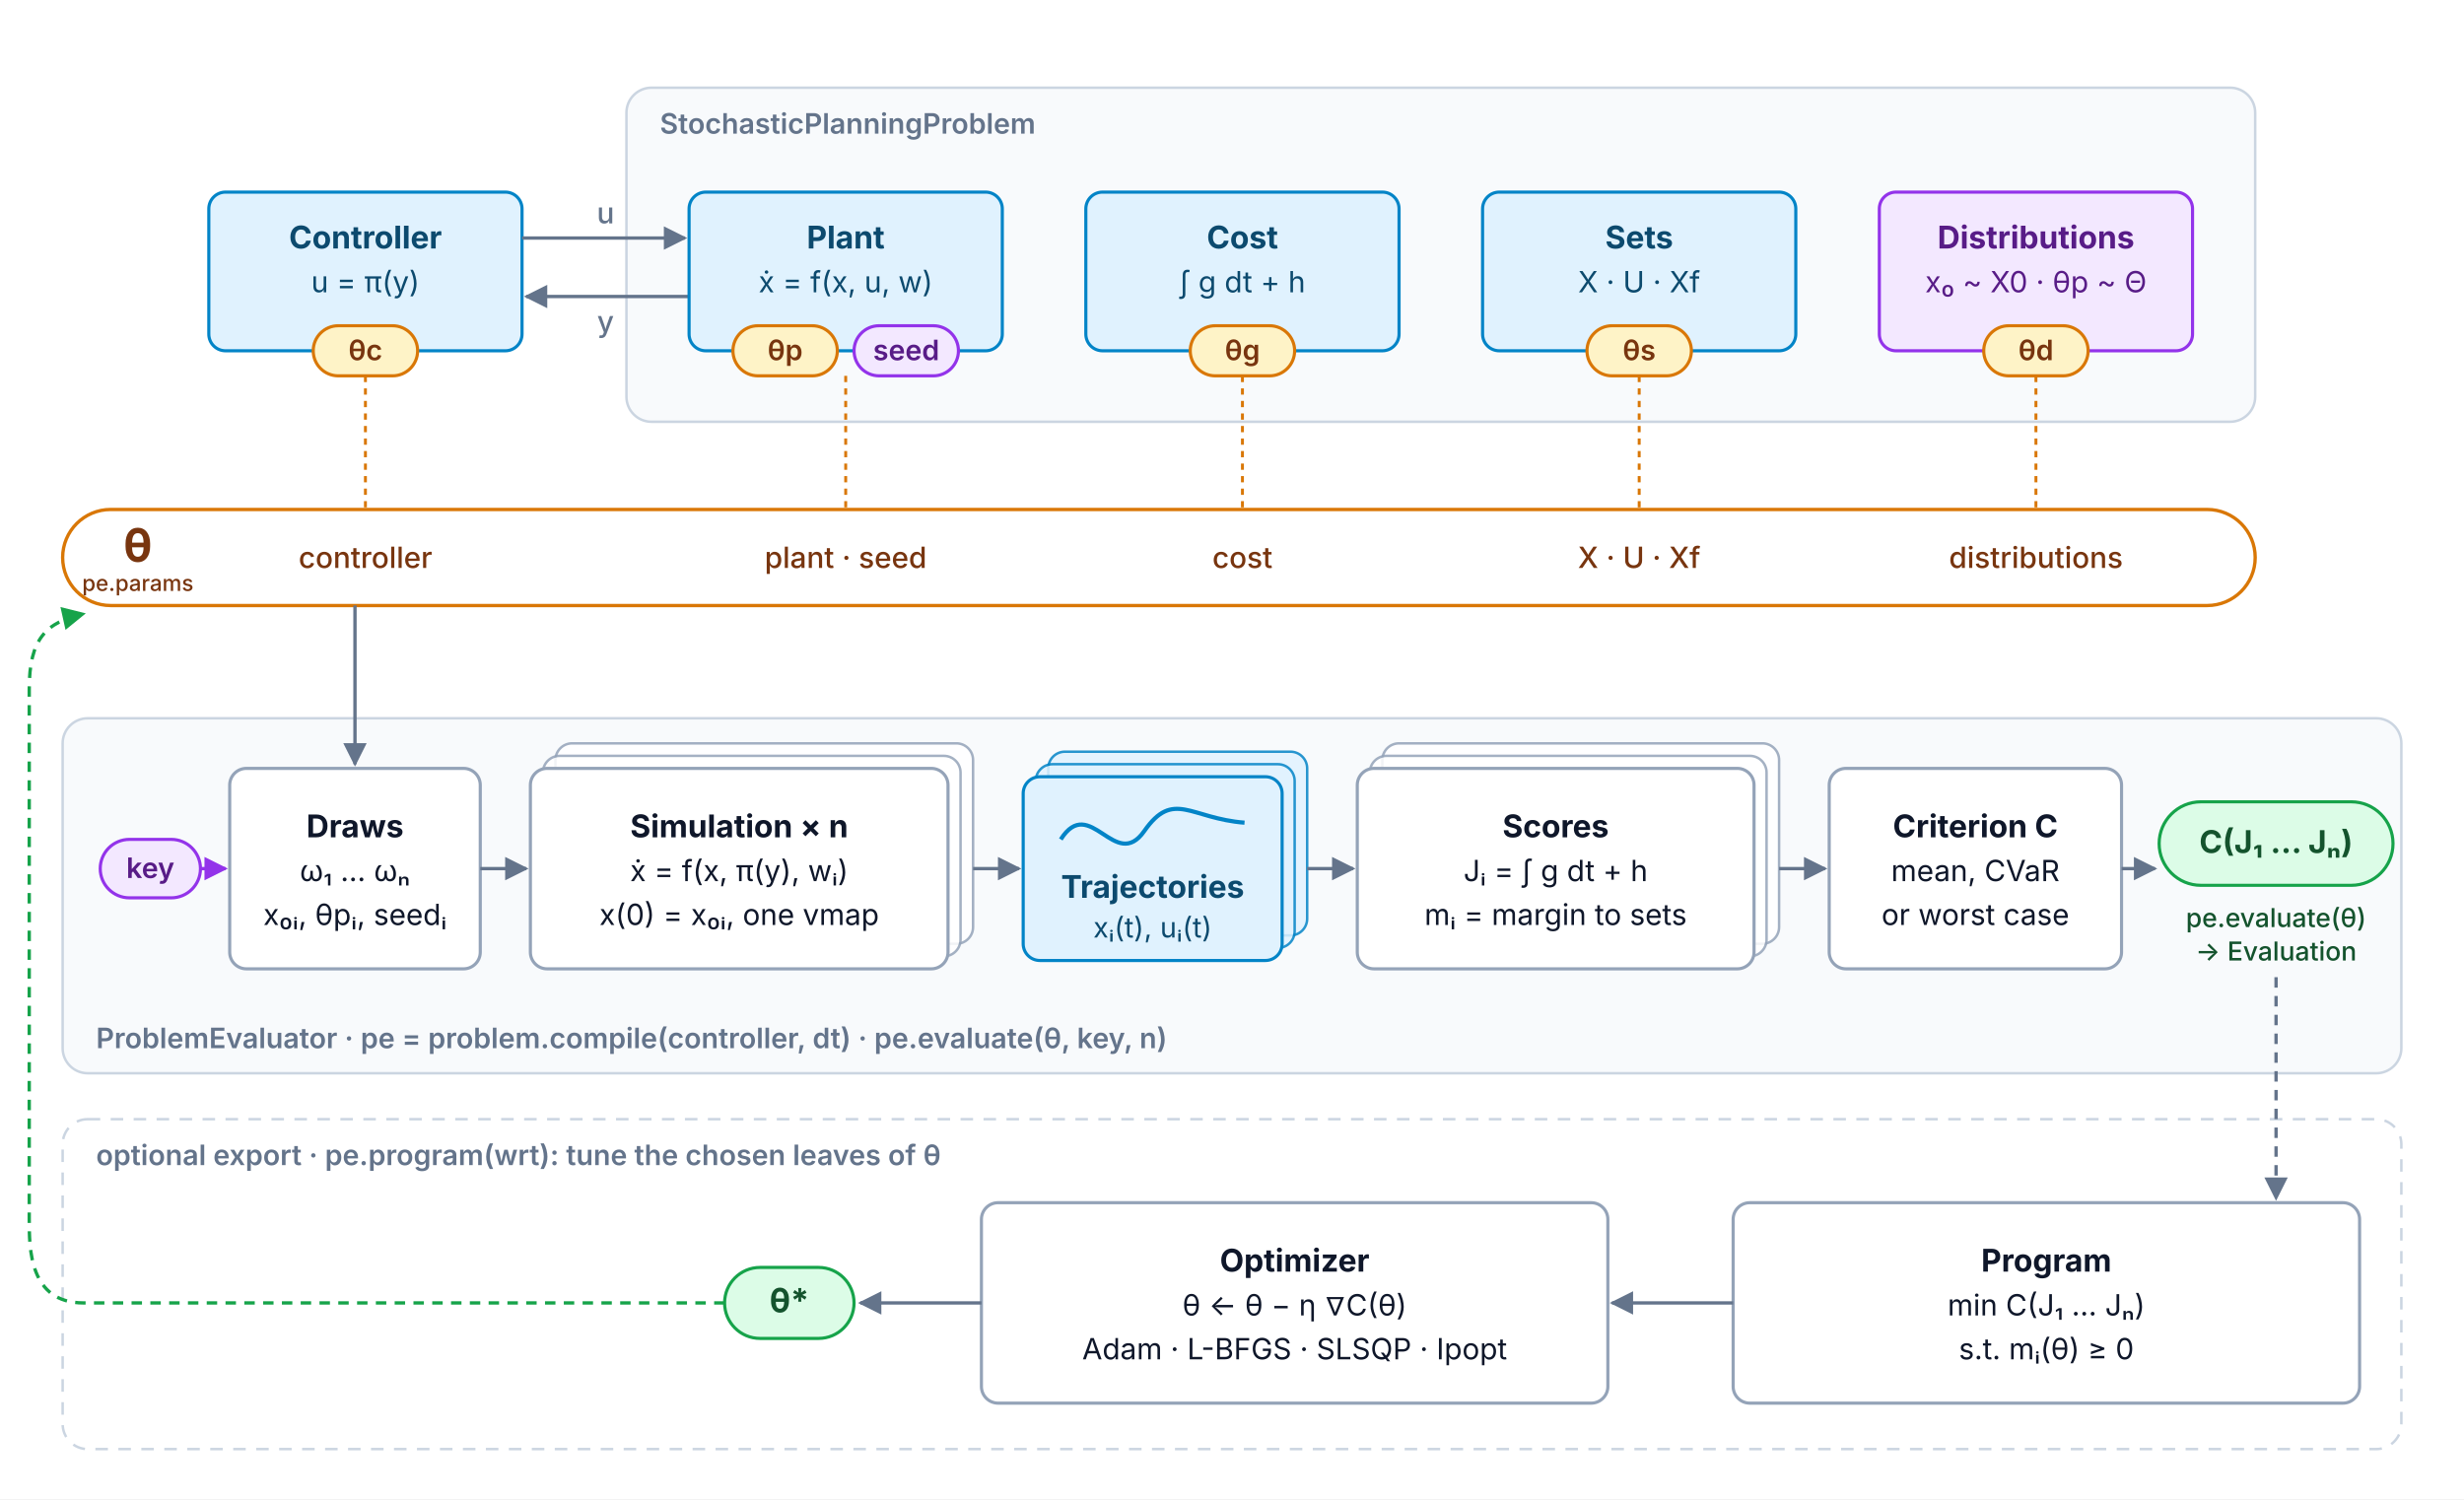
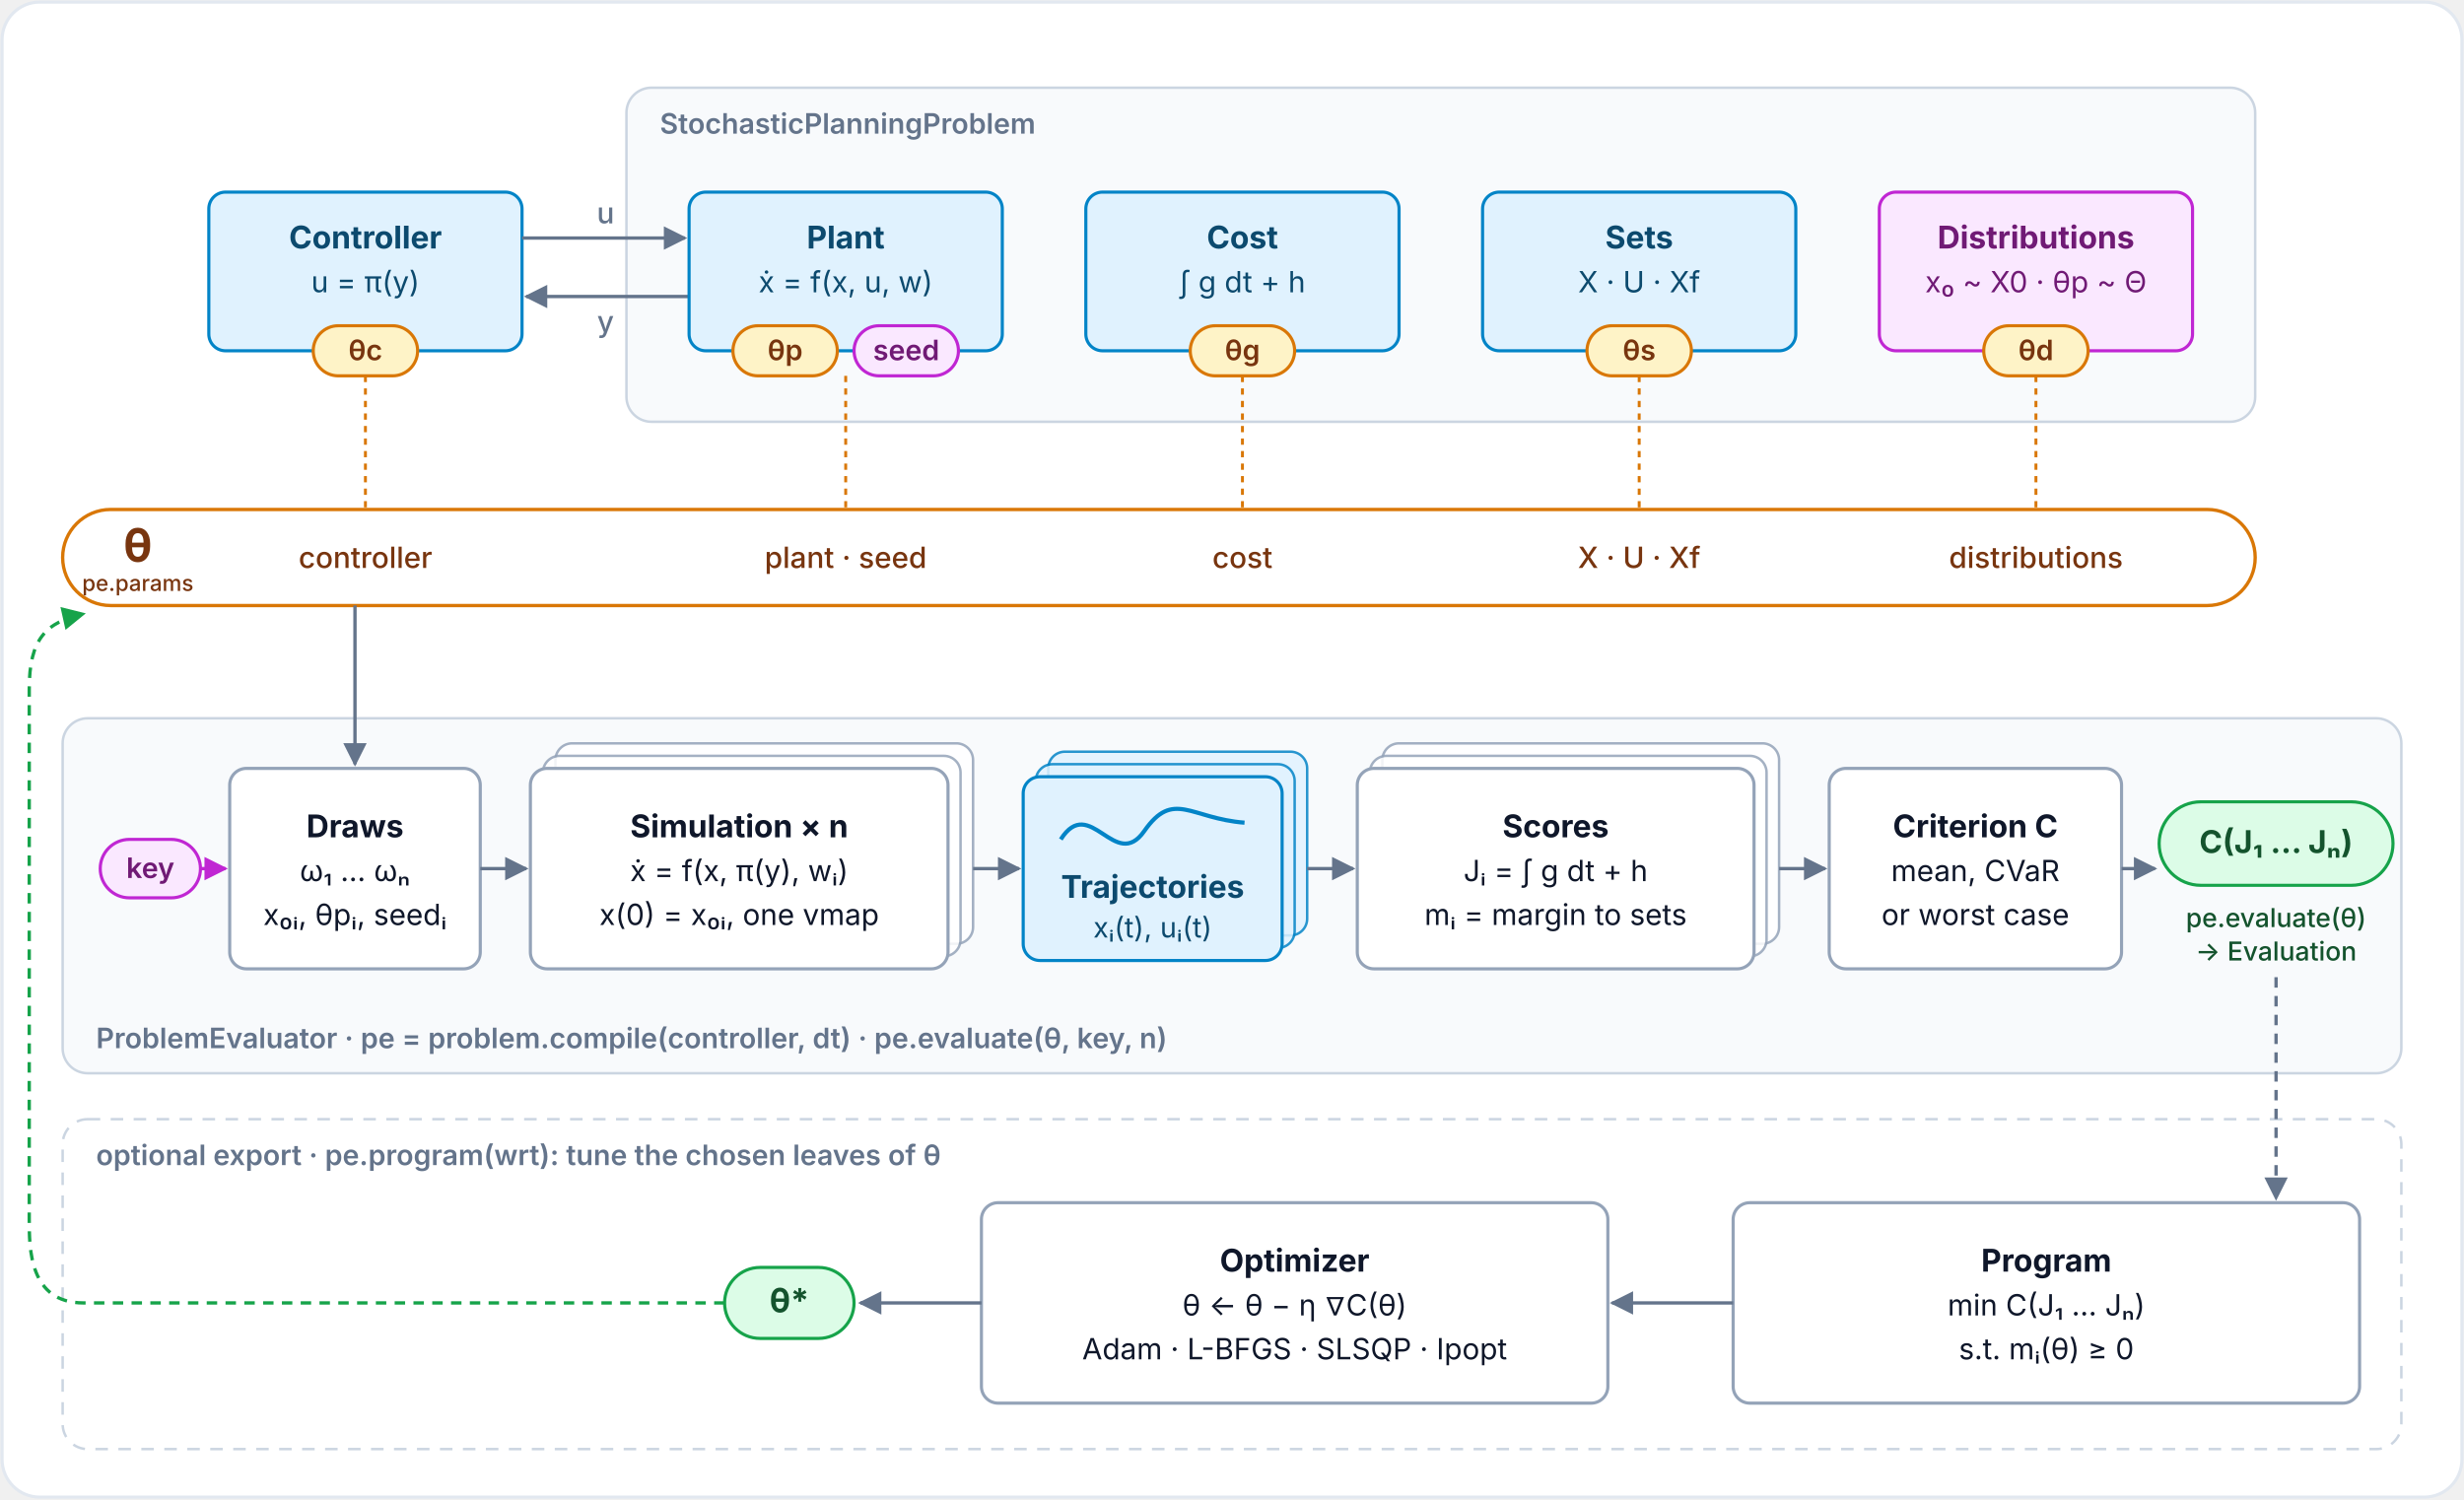
<svg xmlns="http://www.w3.org/2000/svg" viewBox="0 0 1180 718" width="1180" height="718" font-family="Inter, 'Helvetica Neue', Helvetica, Arial, sans-serif">
  <defs>
    <marker id="arr" viewBox="0 0 10 10" refX="9" refY="5" markerWidth="7" markerHeight="7" orient="auto-start-reverse">
      <path d="M0,0 L10,5 L0,10 z" fill="#64748b" />
    </marker>
    <marker id="arrg" viewBox="0 0 10 10" refX="9" refY="5" markerWidth="7" markerHeight="7" orient="auto-start-reverse">
      <path d="M0,0 L10,5 L0,10 z" fill="#16a34a" />
    </marker>
    <marker id="arrp" viewBox="0 0 10 10" refX="9" refY="5" markerWidth="7" markerHeight="7" orient="auto-start-reverse">
-       <path d="M0,0 L10,5 L0,10 z" fill="#9333ea" />
+       <path d="M0,0 L10,5 L0,10 z" fill="#c026d3" />
+     </marker>
+     <marker id="arrt" viewBox="0 0 10 10" refX="9" refY="5" markerWidth="7" markerHeight="7" orient="auto-start-reverse">
+       <path d="M0,0 L10,5 L0,10 z" fill="#0f766e" />
    </marker>
  </defs>
-   <rect width="100%" height="100%" fill="#ffffff" />
+   <rect x="1" y="1" width="1178" height="716" rx="18" fill="#ffffff" stroke="#e2e8f0" stroke-width="1.5" />
  <rect x="300" y="42" width="780" height="160" rx="12" fill="#f8fafc" stroke="#cbd5e1" stroke-width="1.2" />
  <text x="316" y="64" font-size="13.5" font-weight="600" fill="#64748b" text-anchor="start">StochasticPlanningProblem</text>
  <rect x="100" y="92" width="150" height="76" rx="8" fill="#e0f2fe" stroke="#0284c7" stroke-width="1.5" />
  <text x="175.0" y="119.0" font-size="15" font-weight="650" fill="#0c4a6e" text-anchor="middle">Controller</text>
  <text x="175.0" y="140.0" font-size="14" font-weight="400" fill="#0c4a6e" text-anchor="middle">u = π(y)</text>
  <path d="M250,114 L328,114" fill="none" stroke="#64748b" stroke-width="1.6" marker-end="url(#arr)" />
  <text x="290.0" y="107" font-size="14" font-weight="500" fill="#64748b" text-anchor="middle">u</text>
  <path d="M330,142 L252,142" fill="none" stroke="#64748b" stroke-width="1.6" marker-end="url(#arr)" />
  <text x="290.0" y="159" font-size="14" font-weight="500" fill="#64748b" text-anchor="middle">y</text>
  <rect x="330" y="92" width="150" height="76" rx="8" fill="#e0f2fe" stroke="#0284c7" stroke-width="1.5" />
  <text x="405.0" y="119.0" font-size="15" font-weight="650" fill="#0c4a6e" text-anchor="middle">Plant</text>
  <text x="405.0" y="140.0" font-size="14" font-weight="400" fill="#0c4a6e" text-anchor="middle">ẋ = f(x, u, w)</text>
  <rect x="520" y="92" width="150" height="76" rx="8" fill="#e0f2fe" stroke="#0284c7" stroke-width="1.5" />
  <text x="595.0" y="119.0" font-size="15" font-weight="650" fill="#0c4a6e" text-anchor="middle">Cost</text>
  <text x="595.0" y="140.0" font-size="14" font-weight="400" fill="#0c4a6e" text-anchor="middle">∫ g dt + h</text>
  <rect x="710" y="92" width="150" height="76" rx="8" fill="#e0f2fe" stroke="#0284c7" stroke-width="1.5" />
  <text x="785.0" y="119.0" font-size="15" font-weight="650" fill="#0c4a6e" text-anchor="middle">Sets</text>
  <text x="785.0" y="140.0" font-size="14" font-weight="400" fill="#0c4a6e" text-anchor="middle">X · U · Xf</text>
-   <rect x="900" y="92" width="150" height="76" rx="8" fill="#f3e8ff" stroke="#9333ea" stroke-width="1.5" />
-   <text x="975.0" y="119.0" font-size="15" font-weight="650" fill="#581c87" text-anchor="middle">Distributions</text>
-   <text x="975.0" y="140.0" font-size="14" font-weight="400" fill="#581c87" text-anchor="middle">x₀ ~ X0 · θp ~ Θ</text>
+   <rect x="900" y="92" width="150" height="76" rx="8" fill="#fae8ff" stroke="#c026d3" stroke-width="1.5" />
+   <text x="975.0" y="119.0" font-size="15" font-weight="650" fill="#701a75" text-anchor="middle">Distributions</text>
+   <text x="975.0" y="140.0" font-size="14" font-weight="400" fill="#701a75" text-anchor="middle">x₀ ~ X0 · θp ~ Θ</text>
  <rect x="30" y="244" width="1050" height="46" rx="23" fill="#ffffff" stroke="#d97706" stroke-width="1.6" />
  <text x="66" y="269" font-size="22" font-weight="700" fill="#78350f" text-anchor="middle">θ</text>
  <text x="66" y="283" font-size="10.5" font-weight="500" fill="#78350f" text-anchor="middle">pe.params</text>
  <path d="M175.0,180 L175.0,244" fill="none" stroke="#d97706" stroke-width="1.4" stroke-dasharray="3 3" />
  <rect x="150.0" y="156.0" width="50" height="24" rx="12.0" fill="#fef3c7" stroke="#d97706" stroke-width="1.5" />
  <text x="175.0" y="172.5" font-size="13.5" font-weight="600" fill="#78350f" text-anchor="middle">θc</text>
  <text x="175.0" y="272" font-size="14" font-weight="500" fill="#78350f" text-anchor="middle">controller</text>
  <path d="M405.0,180 L405.0,244" fill="none" stroke="#d97706" stroke-width="1.4" stroke-dasharray="3 3" />
  <rect x="351.0" y="156.0" width="50" height="24" rx="12.0" fill="#fef3c7" stroke="#d97706" stroke-width="1.5" />
  <text x="376.0" y="172.5" font-size="13.5" font-weight="600" fill="#78350f" text-anchor="middle">θp</text>
-   <rect x="409.0" y="156.0" width="50" height="24" rx="12.0" fill="#f3e8ff" stroke="#9333ea" stroke-width="1.5" />
-   <text x="434.0" y="172.5" font-size="13.5" font-weight="600" fill="#581c87" text-anchor="middle">seed</text>
+   <rect x="409.0" y="156.0" width="50" height="24" rx="12.0" fill="#fae8ff" stroke="#c026d3" stroke-width="1.5" />
+   <text x="434.0" y="172.5" font-size="13.5" font-weight="600" fill="#701a75" text-anchor="middle">seed</text>
  <text x="405.0" y="272" font-size="14" font-weight="500" fill="#78350f" text-anchor="middle">plant · seed</text>
  <path d="M595.0,180 L595.0,244" fill="none" stroke="#d97706" stroke-width="1.4" stroke-dasharray="3 3" />
  <rect x="570.0" y="156.0" width="50" height="24" rx="12.0" fill="#fef3c7" stroke="#d97706" stroke-width="1.5" />
  <text x="595.0" y="172.5" font-size="13.5" font-weight="600" fill="#78350f" text-anchor="middle">θg</text>
  <text x="595.0" y="272" font-size="14" font-weight="500" fill="#78350f" text-anchor="middle">cost</text>
  <path d="M785.0,180 L785.0,244" fill="none" stroke="#d97706" stroke-width="1.4" stroke-dasharray="3 3" />
  <rect x="760.0" y="156.0" width="50" height="24" rx="12.0" fill="#fef3c7" stroke="#d97706" stroke-width="1.5" />
  <text x="785.0" y="172.5" font-size="13.5" font-weight="600" fill="#78350f" text-anchor="middle">θs</text>
  <text x="785.0" y="272" font-size="14" font-weight="500" fill="#78350f" text-anchor="middle">X · U · Xf</text>
  <path d="M975.0,180 L975.0,244" fill="none" stroke="#d97706" stroke-width="1.4" stroke-dasharray="3 3" />
  <rect x="950.0" y="156.0" width="50" height="24" rx="12.0" fill="#fef3c7" stroke="#d97706" stroke-width="1.5" />
  <text x="975.0" y="172.5" font-size="13.5" font-weight="600" fill="#78350f" text-anchor="middle">θd</text>
  <text x="975.0" y="272" font-size="14" font-weight="500" fill="#78350f" text-anchor="middle">distributions</text>
  <rect x="30" y="344" width="1120" height="170" rx="12" fill="#f8fafc" stroke="#cbd5e1" stroke-width="1.2" />
  <text x="46" y="502" font-size="13.5" font-weight="600" fill="#64748b" text-anchor="start">ProblemEvaluator · pe = problem.compile(controller, dt) · pe.evaluate(θ, key, n)</text>
-   <rect x="48.0" y="402.0" width="48" height="28" rx="14.0" fill="#f3e8ff" stroke="#9333ea" stroke-width="1.5" />
-   <text x="72" y="420.5" font-size="13.5" font-weight="600" fill="#581c87" text-anchor="middle">key</text>
-   <path d="M96,416.0 L108,416.0" fill="none" stroke="#9333ea" stroke-width="1.6" marker-end="url(#arrp)" />
+   <rect x="48.0" y="402.0" width="48" height="28" rx="14.0" fill="#fae8ff" stroke="#c026d3" stroke-width="1.5" />
+   <text x="72" y="420.5" font-size="13.5" font-weight="600" fill="#701a75" text-anchor="middle">key</text>
+   <path d="M96,416.0 L108,416.0" fill="none" stroke="#c026d3" stroke-width="1.6" marker-end="url(#arrp)" />
  <path d="M170,290 L170,366" fill="none" stroke="#64748b" stroke-width="1.6" marker-end="url(#arr)" />
  <rect x="110" y="368" width="120" height="96" rx="8" fill="#ffffff" stroke="#94a3b8" stroke-width="1.5" />
  <text x="170.0" y="401.0" font-size="15" font-weight="650" fill="#0f172a" text-anchor="middle">Draws</text>
  <text x="170.0" y="422.0" font-size="14" font-weight="400" fill="#0f172a" text-anchor="middle">ω₁ … ωₙ</text>
  <text x="170.0" y="443.0" font-size="14" font-weight="400" fill="#0f172a" text-anchor="middle">x₀ᵢ, θpᵢ, seedᵢ</text>
  <path d="M230,416.0 L252,416.0" fill="none" stroke="#64748b" stroke-width="1.6" marker-end="url(#arr)" />
  <rect x="266" y="356" width="200" height="96" rx="8" fill="#ffffff" stroke="#94a3b8" stroke-width="1.2" opacity="0.85" />
  <rect x="260" y="362" width="200" height="96" rx="8" fill="#ffffff" stroke="#94a3b8" stroke-width="1.2" opacity="0.85" />
  <rect x="254" y="368" width="200" height="96" rx="8" fill="#ffffff" stroke="#94a3b8" stroke-width="1.5" />
  <text x="354.0" y="401.0" font-size="15" font-weight="650" fill="#0f172a" text-anchor="middle">Simulation × n</text>
  <text x="354.0" y="422.0" font-size="14" font-weight="400" fill="#0f172a" text-anchor="middle">ẋ = f(x, π(y), wᵢ)</text>
  <text x="354.0" y="443.0" font-size="14" font-weight="400" fill="#0f172a" text-anchor="middle">x(0) = x₀ᵢ, one vmap</text>
  <path d="M466,416.0 L488,416.0" fill="none" stroke="#64748b" stroke-width="1.6" marker-end="url(#arr)" />
  <rect x="502" y="360" width="124" height="88" rx="8" fill="#e0f2fe" stroke="#0284c7" stroke-width="1.2" opacity="0.85" />
  <rect x="496" y="366" width="124" height="88" rx="8" fill="#e0f2fe" stroke="#0284c7" stroke-width="1.2" opacity="0.85" />
  <rect x="490" y="372" width="124" height="88" rx="8" fill="#e0f2fe" stroke="#0284c7" stroke-width="1.5" />
  <text x="552.0" y="421.0" font-size="15" font-weight="650" fill="#0c4a6e" text-anchor="middle" />
  <path d="M508,402 C522,380 534,418 548,398 S570,392 596,394" fill="none" stroke="#0284c7" stroke-width="2" />
  <text x="552.0" y="430" font-size="15" font-weight="650" fill="#0c4a6e" text-anchor="middle">Trajectories</text>
  <text x="552.0" y="449" font-size="13.5" font-weight="400" fill="#0c4a6e" text-anchor="middle">xᵢ(t), uᵢ(t)</text>
  <path d="M626,416.0 L648,416.0" fill="none" stroke="#64748b" stroke-width="1.6" marker-end="url(#arr)" />
  <rect x="662" y="356" width="190" height="96" rx="8" fill="#ffffff" stroke="#94a3b8" stroke-width="1.2" opacity="0.85" />
  <rect x="656" y="362" width="190" height="96" rx="8" fill="#ffffff" stroke="#94a3b8" stroke-width="1.2" opacity="0.85" />
  <rect x="650" y="368" width="190" height="96" rx="8" fill="#ffffff" stroke="#94a3b8" stroke-width="1.5" />
  <text x="745.0" y="401.0" font-size="15" font-weight="650" fill="#0f172a" text-anchor="middle">Scores</text>
  <text x="745.0" y="422.0" font-size="14" font-weight="400" fill="#0f172a" text-anchor="middle">Jᵢ = ∫ g dt + h</text>
  <text x="745.0" y="443.0" font-size="14" font-weight="400" fill="#0f172a" text-anchor="middle">mᵢ = margin to sets</text>
  <path d="M852,416.0 L874,416.0" fill="none" stroke="#64748b" stroke-width="1.6" marker-end="url(#arr)" />
  <rect x="876" y="368" width="140" height="96" rx="8" fill="#ffffff" stroke="#94a3b8" stroke-width="1.5" />
  <text x="946.0" y="401.0" font-size="15" font-weight="650" fill="#0f172a" text-anchor="middle">Criterion C</text>
  <text x="946.0" y="422.0" font-size="14" font-weight="400" fill="#0f172a" text-anchor="middle">mean, CVaR</text>
  <text x="946.0" y="443.0" font-size="14" font-weight="400" fill="#0f172a" text-anchor="middle">or worst case</text>
  <path d="M1016,416.0 L1032,416.0" fill="none" stroke="#64748b" stroke-width="1.6" marker-end="url(#arr)" />
  <rect x="1034.0" y="384.0" width="112" height="40" rx="20.0" fill="#dcfce7" stroke="#16a34a" stroke-width="1.5" />
  <text x="1090" y="408.5" font-size="15" font-weight="700" fill="#14532d" text-anchor="middle">C(J₁ … Jₙ)</text>
  <text x="1090" y="444.0" font-size="12.5" font-weight="500" fill="#14532d" text-anchor="middle">pe.evaluate(θ)</text>
  <text x="1090" y="460.0" font-size="12.5" font-weight="500" fill="#14532d" text-anchor="middle">→ Evaluation</text>
  <rect x="30" y="536" width="1120" height="158" rx="12" fill="#ffffff" stroke="#cbd5e1" stroke-width="1.2" stroke-dasharray="6 5" />
  <text x="46" y="558" font-size="13.5" font-weight="600" fill="#64748b" text-anchor="start">optional export · pe.program(wrt): tune the chosen leaves of θ</text>
  <path d="M1090,468.0 L1090,574" fill="none" stroke="#64748b" stroke-width="1.6" stroke-dasharray="5 4" marker-end="url(#arr)" />
  <rect x="830" y="576" width="300" height="96" rx="8" fill="#ffffff" stroke="#94a3b8" stroke-width="1.5" />
  <text x="980.0" y="609.0" font-size="15" font-weight="650" fill="#0f172a" text-anchor="middle">Program</text>
  <text x="980.0" y="630.0" font-size="14" font-weight="400" fill="#0f172a" text-anchor="middle">min C(J₁ … Jₙ)</text>
  <text x="980.0" y="651.0" font-size="14" font-weight="400" fill="#0f172a" text-anchor="middle">s.t.  mᵢ(θ) ≥ 0</text>
  <path d="M830,624.0 L772,624.0" fill="none" stroke="#64748b" stroke-width="1.6" marker-end="url(#arr)" />
  <rect x="470" y="576" width="300" height="96" rx="8" fill="#ffffff" stroke="#94a3b8" stroke-width="1.5" />
  <text x="620.0" y="609.0" font-size="15" font-weight="650" fill="#0f172a" text-anchor="middle">Optimizer</text>
  <text x="620.0" y="630.0" font-size="14" font-weight="400" fill="#0f172a" text-anchor="middle">θ ← θ − η ∇C(θ)</text>
  <text x="620.0" y="651.0" font-size="14" font-weight="400" fill="#0f172a" text-anchor="middle">Adam · L-BFGS · SLSQP · Ipopt</text>
  <path d="M470,624.0 L412,624.0" fill="none" stroke="#64748b" stroke-width="1.6" marker-end="url(#arr)" />
  <rect x="347.0" y="607.0" width="62" height="34" rx="17.0" fill="#dcfce7" stroke="#16a34a" stroke-width="1.5" />
  <text x="378" y="628.5" font-size="16" font-weight="700" fill="#14532d" text-anchor="middle">θ*</text>
  <path d="M347,624.0 L40,624.0 C14,624.0 14,598.0 14,584.0 L14,330 C14,306 22,298 40,294" fill="none" stroke="#16a34a" stroke-width="1.6" stroke-dasharray="5 4" marker-end="url(#arrg)" />
</svg>
